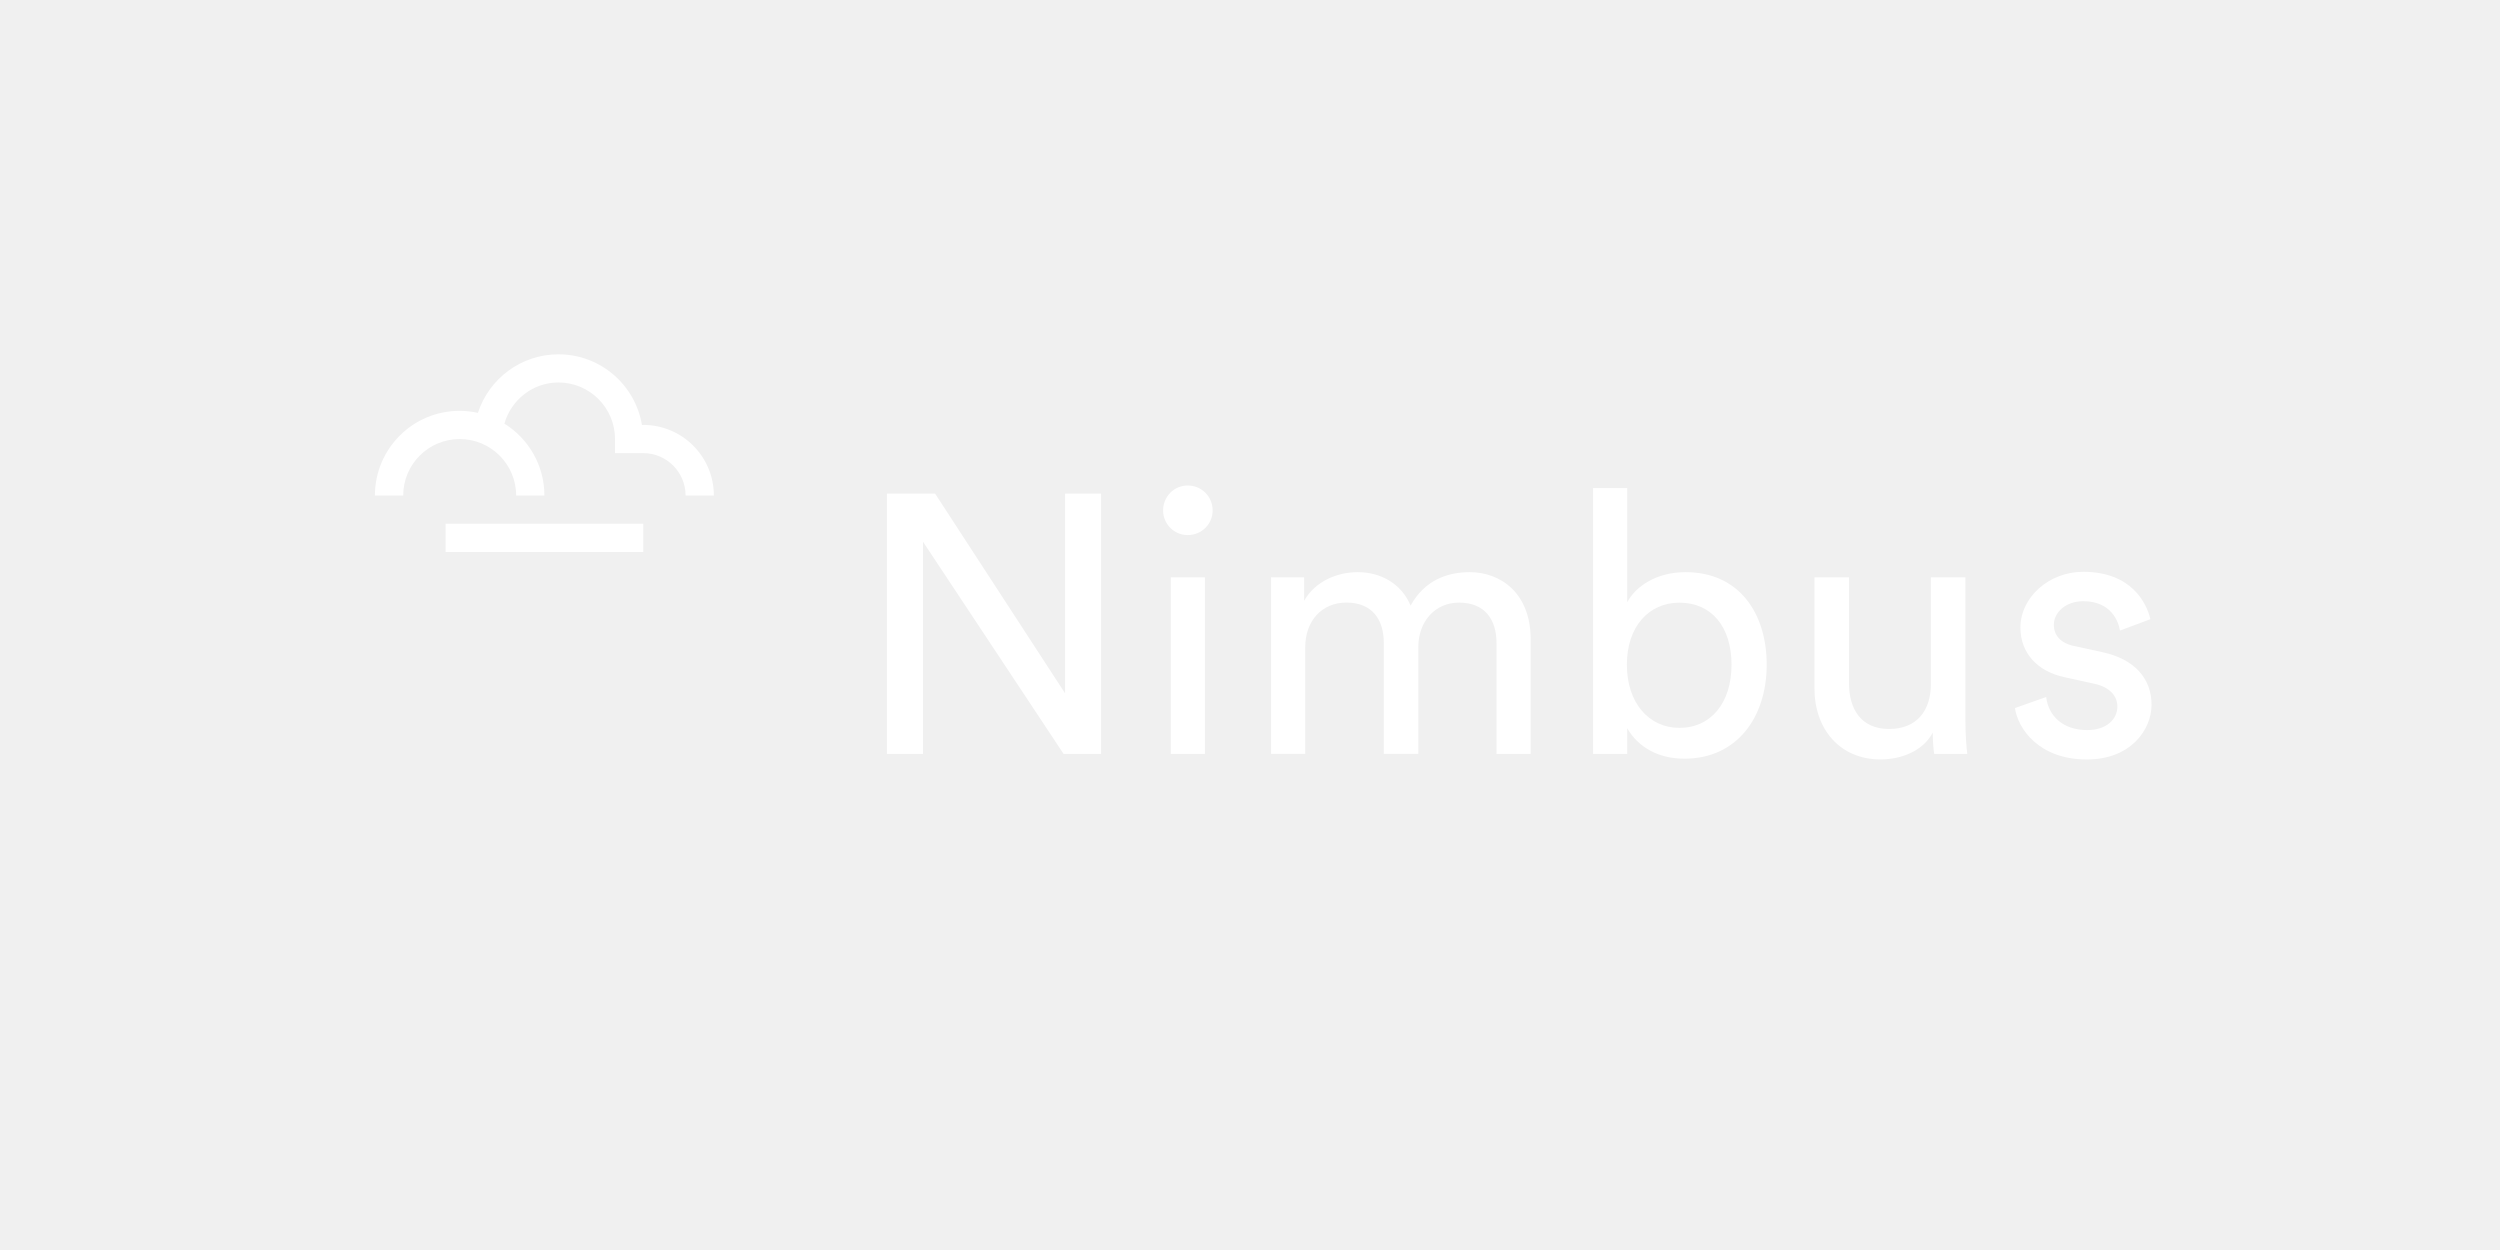
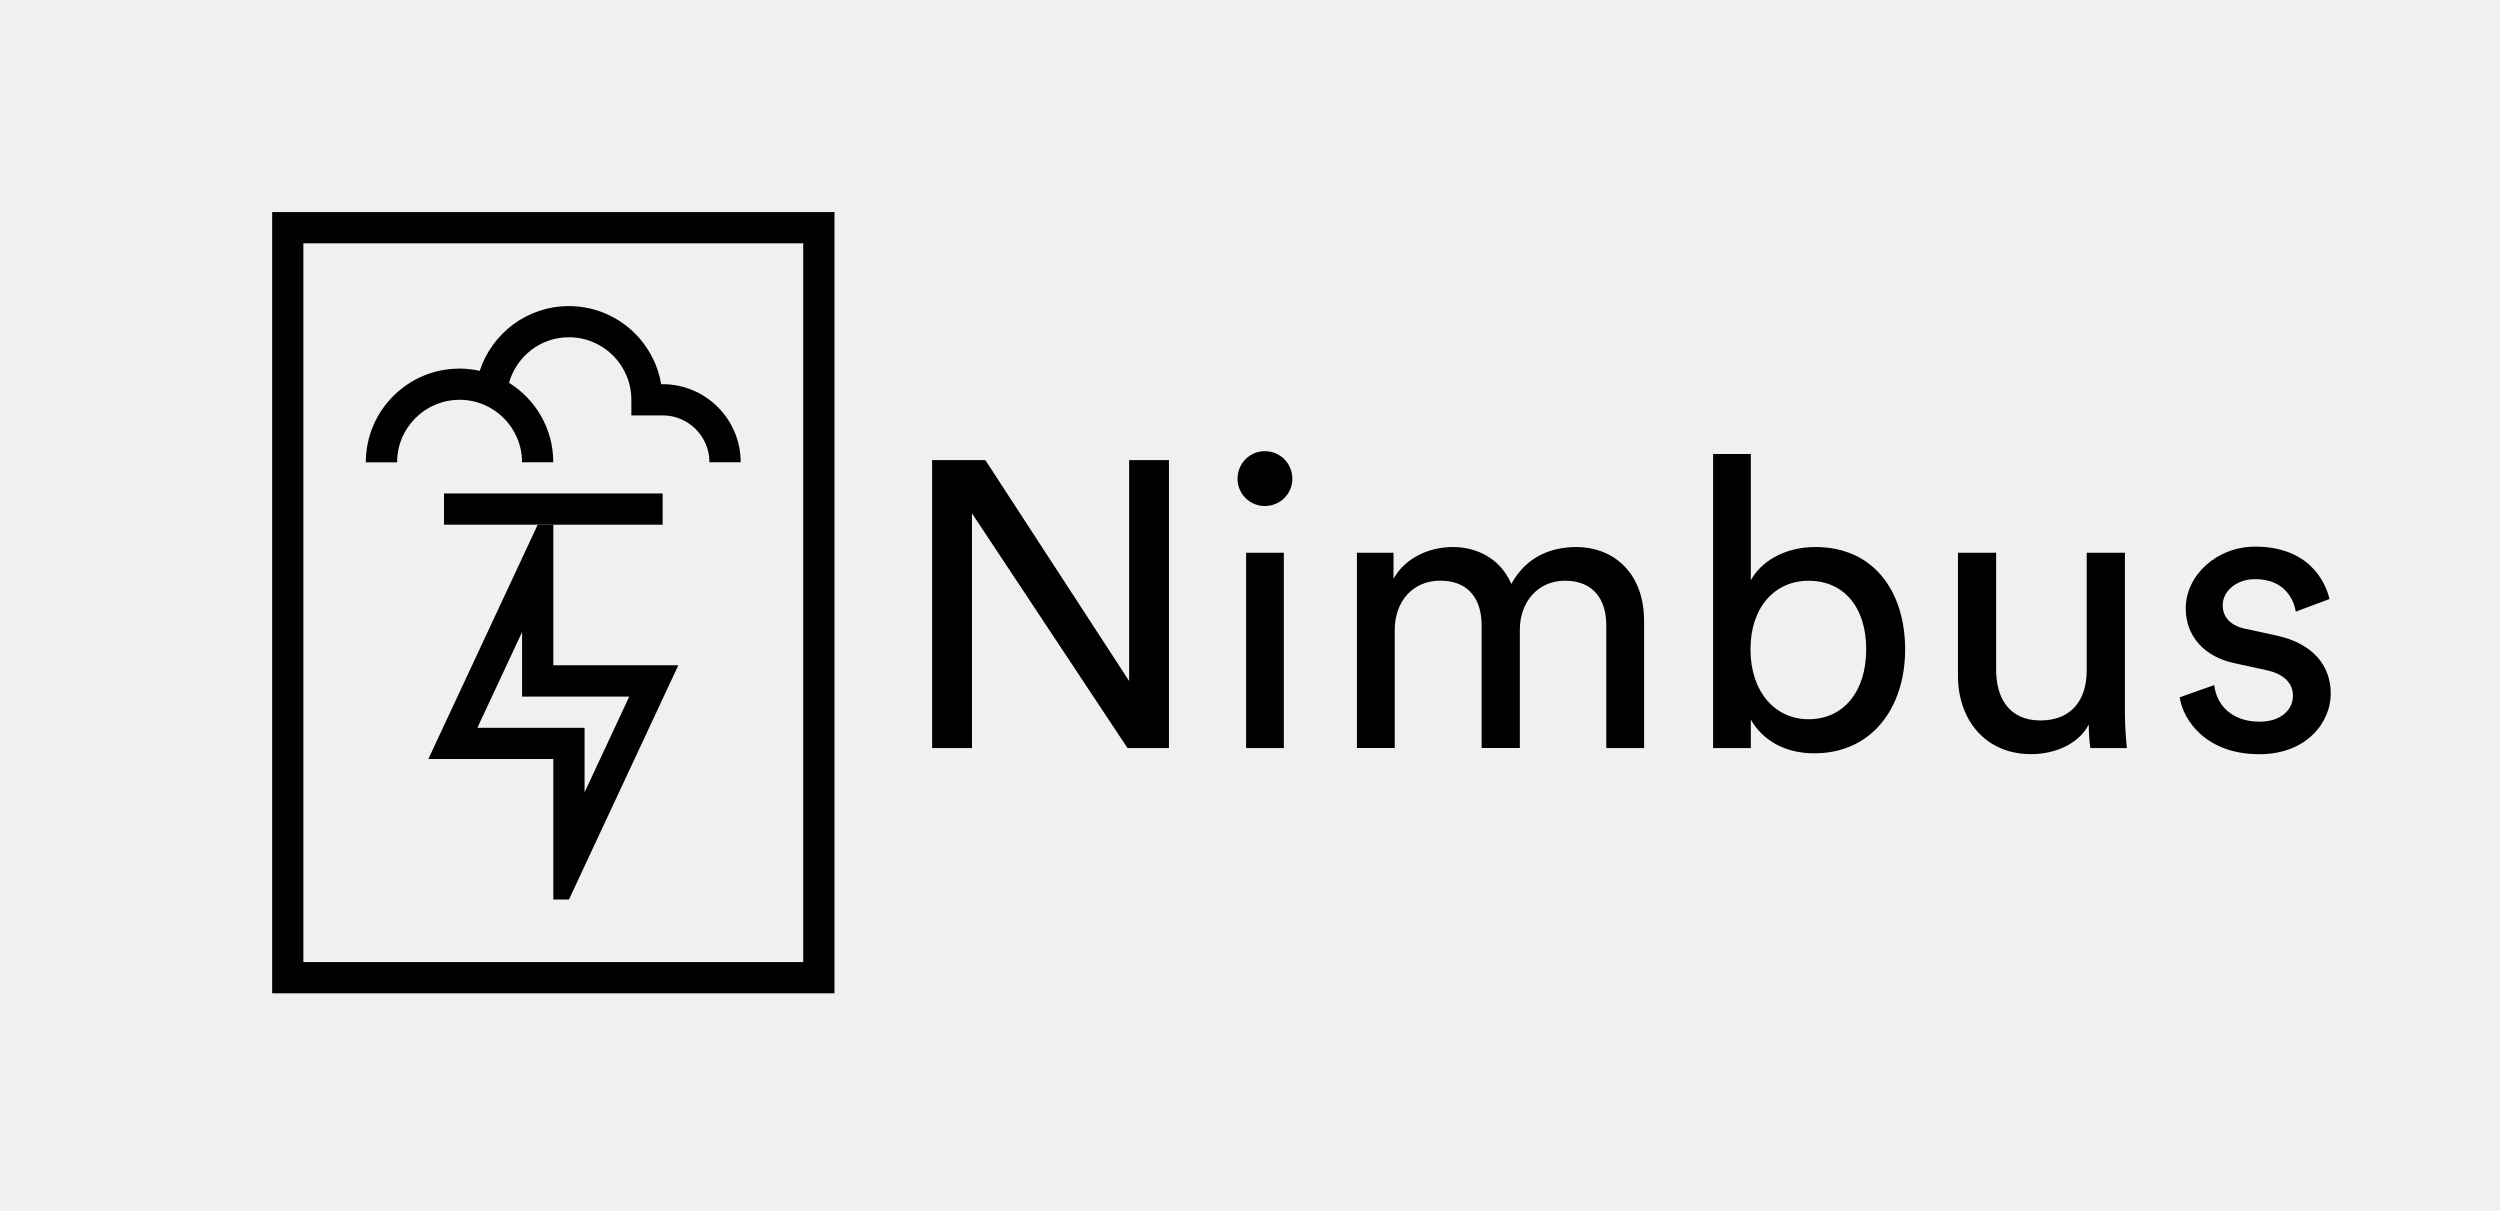
- <svg xmlns="http://www.w3.org/2000/svg" width="200" height="100" viewBox="0 0 137 60" fill="none">
-   <path d="M58.285 37.065L50.579 25.435V37.065H48.605V22.798H51.242L58.367 33.745V22.798H60.339V37.065H58.285Z" fill="white" />
-   <path d="M65.085 22.355C65.85 22.355 66.452 22.96 66.452 23.724C66.452 24.469 65.85 25.072 65.085 25.072C64.34 25.072 63.738 24.467 63.738 23.724C63.738 22.96 64.34 22.355 65.085 22.355ZM64.161 27.387H66.031V37.067H64.161V27.387Z" fill="white" />
-   <path d="M69.653 37.065V27.387H71.465V28.674C72.068 27.607 73.275 27.104 74.402 27.104C75.61 27.104 76.778 27.687 77.301 28.936C78.065 27.547 79.314 27.104 80.54 27.104C82.231 27.104 83.881 28.251 83.881 30.786V37.065H82.009V30.987C82.009 29.719 81.385 28.773 79.957 28.773C78.629 28.773 77.724 29.819 77.724 31.207V37.062H75.832V30.985C75.832 29.736 75.227 28.771 73.781 28.771C72.433 28.771 71.526 29.777 71.526 31.227V37.062H69.653V37.065Z" fill="white" />
-   <path d="M87.3 37.065V22.495H89.17V28.754C89.632 27.888 90.76 27.104 92.368 27.104C95.306 27.104 96.815 29.359 96.815 32.175C96.815 35.054 95.185 37.326 92.308 37.326C90.881 37.326 89.773 36.702 89.17 35.656V37.065H87.3ZM92.03 28.776C90.361 28.776 89.153 30.082 89.153 32.175C89.153 34.268 90.361 35.637 92.03 35.637C93.76 35.637 94.887 34.268 94.887 32.175C94.887 30.082 93.779 28.776 92.03 28.776Z" fill="white" />
-   <path d="M103.055 37.367C100.8 37.367 99.433 35.676 99.433 33.484V27.387H101.325V33.201C101.325 34.529 101.93 35.698 103.519 35.698C105.048 35.698 105.813 34.691 105.813 33.223V27.387H107.705V35.274C107.705 36.039 107.765 36.723 107.806 37.065H105.994C105.953 36.844 105.914 36.3 105.914 35.898C105.389 36.905 104.182 37.367 103.055 37.367Z" fill="white" />
-   <path d="M112.13 33.946C112.251 34.953 113.015 35.758 114.382 35.758C115.449 35.758 116.032 35.153 116.032 34.471C116.032 33.866 115.589 33.404 114.784 33.223L113.134 32.86C111.624 32.538 110.719 31.512 110.719 30.143C110.719 28.493 112.27 27.085 114.16 27.085C116.816 27.085 117.641 28.815 117.842 29.681L116.173 30.305C116.093 29.802 115.689 28.696 114.16 28.696C113.194 28.696 112.551 29.32 112.551 29.983C112.551 30.566 112.914 30.99 113.659 31.152L115.229 31.493C116.981 31.875 117.905 32.942 117.905 34.372C117.905 35.741 116.758 37.369 114.363 37.369C111.706 37.369 110.579 35.659 110.419 34.551L112.13 33.946Z" fill="white" />
-   <path d="M35.252 24.45H24.419V25.998H35.252V24.45Z" fill="white" />
-   <path d="M22.096 22.904C22.096 21.194 23.482 19.81 25.19 19.81C26.901 19.81 28.285 21.196 28.285 22.904H29.833C29.833 21.242 28.957 19.785 27.641 18.965C28.009 17.669 29.189 16.71 30.605 16.71C32.315 16.71 33.702 18.097 33.702 19.807V20.581H35.248C36.53 20.581 37.57 21.622 37.57 22.904H39.119C39.119 20.768 37.386 19.035 35.248 19.035C35.223 19.035 35.204 19.04 35.18 19.043C34.812 16.844 32.908 15.167 30.605 15.167C28.544 15.167 26.797 16.512 26.189 18.375C25.868 18.305 25.532 18.264 25.188 18.264C22.623 18.264 20.545 20.342 20.545 22.907H22.096V22.904Z" fill="white" />
-   <path d="M29.835 32.964V25.998H29.061L23.644 37.606H29.835V44.572H30.61L36.029 32.964H29.835ZM26.073 36.06L28.287 31.319V34.514H33.598L31.384 39.257V36.06H26.073Z" fill="dark" />
-   <path d="M15.905 49.217H43.766V10.507H15.905V49.217ZM17.451 12.056H42.218V47.669H17.451V12.056Z" fill="dark" />
+ <svg xmlns="http://www.w3.org/2000/svg" width="512" height="248" viewBox="0 0 512 248" fill="none">
+   <path d="M230.91 153.2L199.06 105.13V153.2H190.9V94.23H201.8L231.25 139.48V94.23H239.4V153.2H230.91Z" fill="black" />
+   <path d="M259.02 92.4C262.18 92.4 264.67 94.9 264.67 98.06C264.67 101.14 262.18 103.63 259.02 103.63C255.94 103.63 253.45 101.13 253.45 98.06C253.45 94.9 255.94 92.4 259.02 92.4ZM255.2 113.2H262.93V153.21H255.2V113.2Z" fill="black" />
+   <path d="M277.9 153.2V113.2H285.39V118.52C287.88 114.11 292.87 112.03 297.53 112.03C302.52 112.03 307.35 114.44 309.51 119.6C312.67 113.86 317.83 112.03 322.9 112.03C329.89 112.03 336.71 116.77 336.71 127.25V153.2H328.97V128.08C328.97 122.84 326.39 118.93 320.49 118.93C315 118.93 311.26 123.25 311.26 128.99V153.19H303.44V128.07C303.44 122.91 300.94 118.92 294.96 118.92C289.39 118.92 285.64 123.08 285.64 129.07V153.19H277.9V153.2Z" fill="black" />
+   <path d="M350.84 153.2V92.98H358.57V118.85C360.48 115.27 365.14 112.03 371.79 112.03C383.93 112.03 390.17 121.35 390.17 132.99C390.17 144.89 383.43 154.28 371.54 154.28C365.64 154.28 361.06 151.7 358.57 147.38V153.2H350.84ZM370.39 118.94C363.49 118.94 358.5 124.34 358.5 132.99C358.5 141.64 363.49 147.3 370.39 147.3C377.54 147.3 382.2 141.64 382.2 132.99C382.2 124.34 377.62 118.94 370.39 118.94Z" fill="black" />
+   <path d="M415.96 154.45C406.64 154.45 400.99 147.46 400.99 138.4V113.2H408.81V137.23C408.81 142.72 411.31 147.55 417.88 147.55C424.2 147.55 427.36 143.39 427.36 137.32V113.2H435.18V145.8C435.18 148.96 435.43 151.79 435.6 153.2H428.11C427.94 152.29 427.78 150.04 427.78 148.38C425.61 152.54 420.62 154.45 415.96 154.45Z" fill="black" />
+   <path d="M453.47 140.31C453.97 144.47 457.13 147.8 462.78 147.8C467.19 147.8 469.6 145.3 469.6 142.48C469.6 139.98 467.77 138.07 464.44 137.32L457.62 135.82C451.38 134.49 447.64 130.25 447.64 124.59C447.64 117.77 454.05 111.95 461.86 111.95C472.84 111.95 476.25 119.1 477.08 122.68L470.18 125.26C469.85 123.18 468.18 118.61 461.86 118.61C457.87 118.61 455.21 121.19 455.21 123.93C455.21 126.34 456.71 128.09 459.79 128.76L466.28 130.17C473.52 131.75 477.34 136.16 477.34 142.07C477.34 147.73 472.6 154.46 462.7 154.46C451.72 154.46 447.06 147.39 446.4 142.81L453.47 140.31Z" fill="black" />
+   <path d="M135.71 101.06H90.93V107.46H135.71V101.06Z" fill="#010101" />
+   <path d="M81.33 94.67C81.33 87.6 87.06 81.88 94.12 81.88C101.19 81.88 106.91 87.61 106.91 94.67H113.31C113.31 87.8 109.69 81.78 104.25 78.39C105.77 73.03 110.65 69.07 116.5 69.07C123.57 69.07 129.3 74.8 129.3 81.87V85.07H135.69C140.99 85.07 145.29 89.37 145.29 94.67H151.69C151.69 85.84 144.53 78.68 135.69 78.68C135.59 78.68 135.51 78.7 135.41 78.71C133.89 69.62 126.02 62.69 116.5 62.69C107.98 62.69 100.76 68.25 98.25 75.95C96.92 75.66 95.53 75.49 94.11 75.49C83.51 75.49 74.92 84.08 74.92 94.68H81.33V94.67Z" fill="#010101" />
+   <path d="M113.32 136.25V107.46H110.12L87.73 155.44H113.32V184.23H116.52L138.92 136.25H113.32ZM97.77 149.05L106.92 129.45V142.66H128.87L119.72 162.26V149.05H97.77Z" fill="#010101" />
+   <path d="M55.74 203.43H170.9V43.43H55.74V203.43ZM62.13 49.83H164.5V197.03H62.13V49.83Z" fill="#010101" />
</svg>
